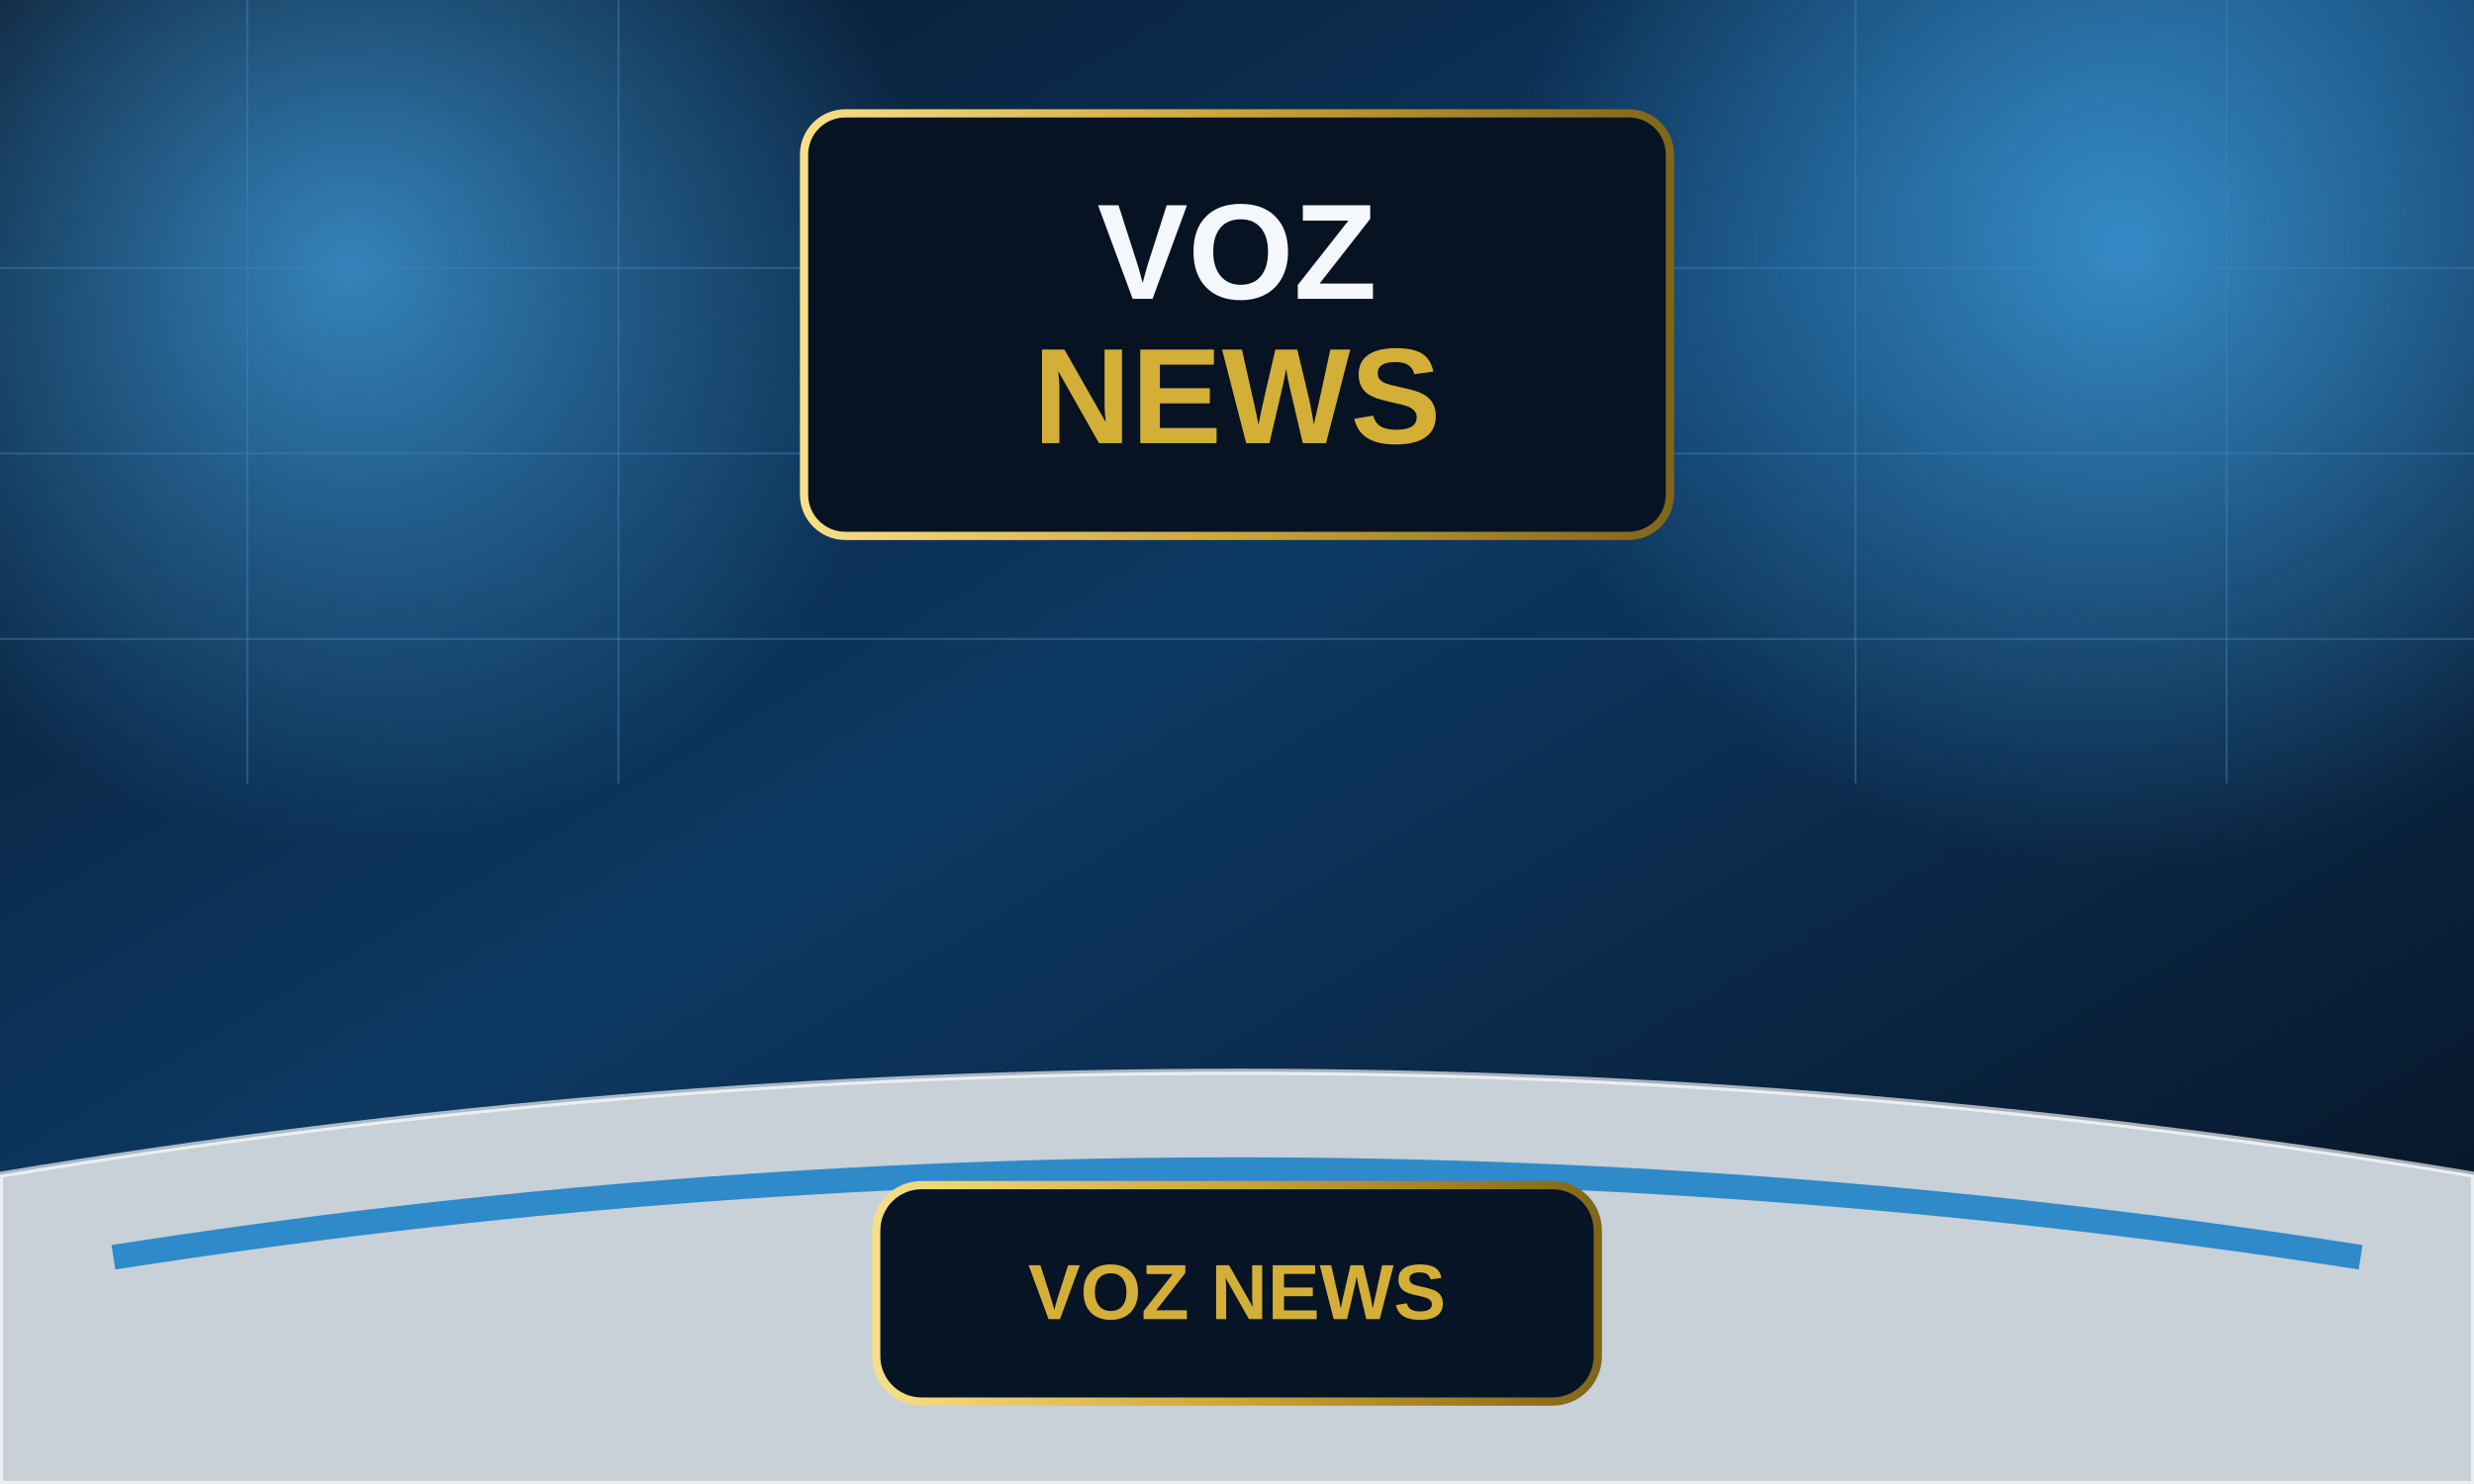
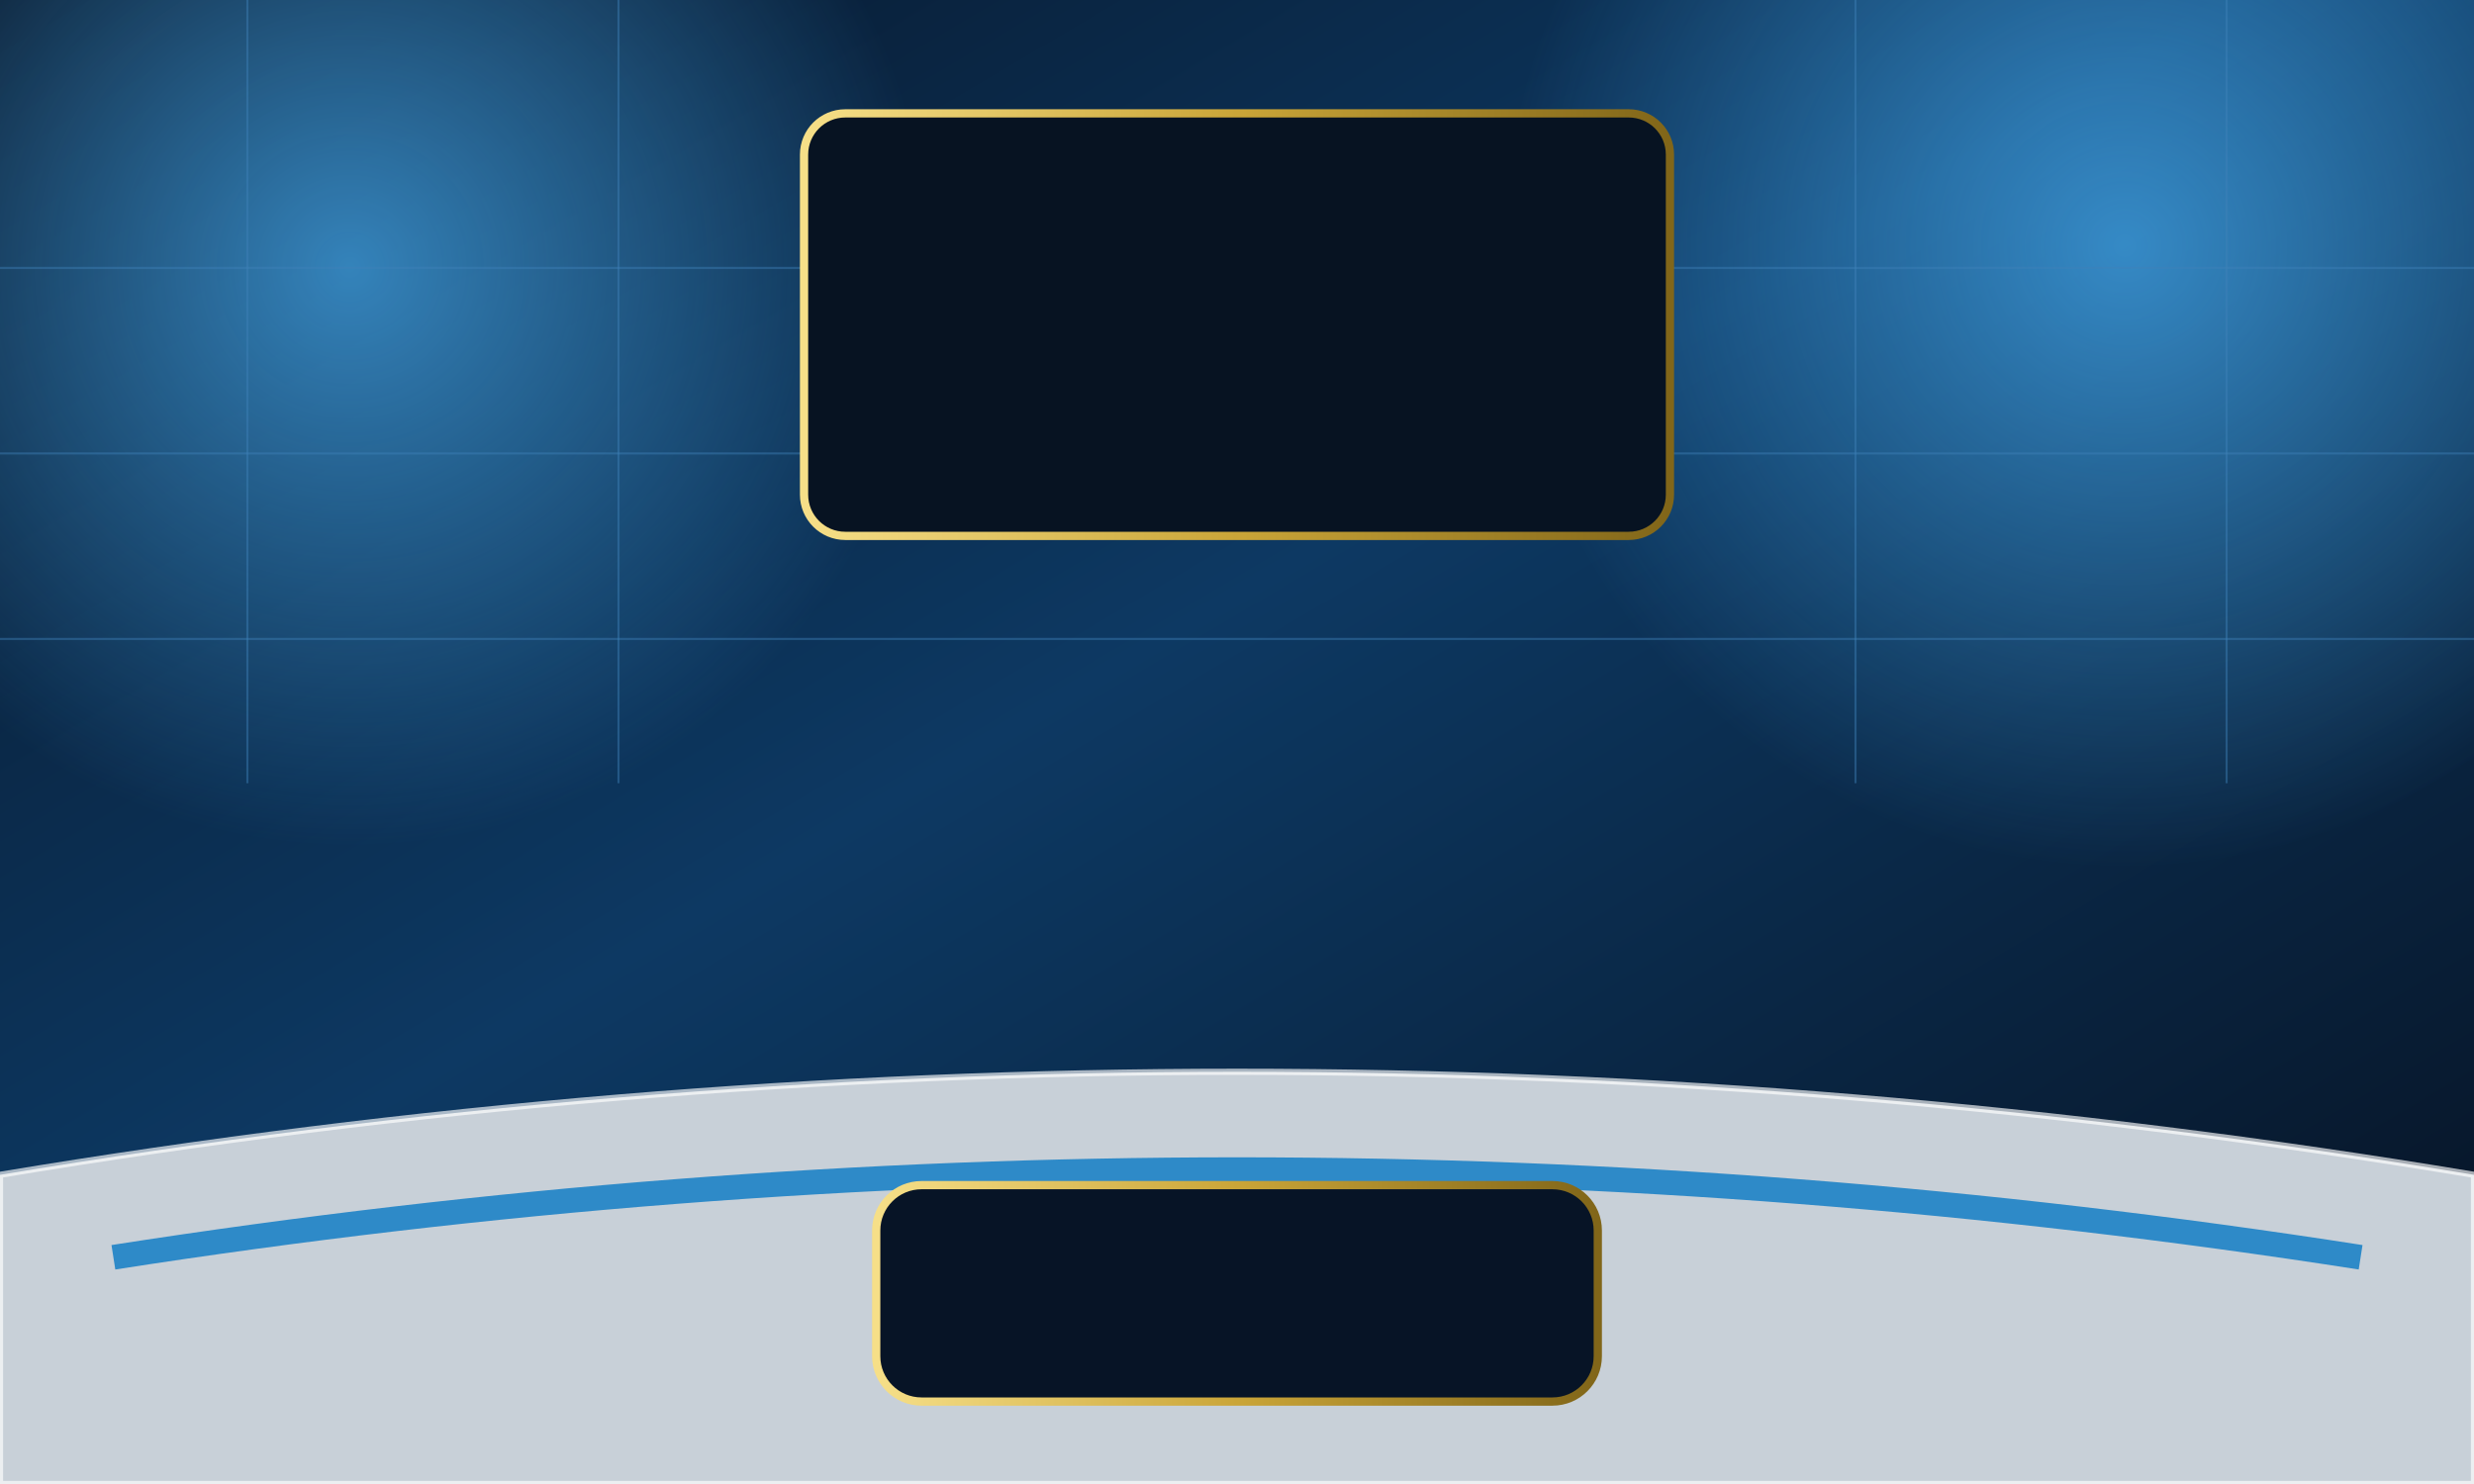
<svg xmlns="http://www.w3.org/2000/svg" viewBox="0 0 1200 720">
  <defs>
    <linearGradient id="b" x1="0" y1="0" x2="1" y2="1">
      <stop stop-color="#071426" />
      <stop offset=".45" stop-color="#0d3963" />
      <stop offset="1" stop-color="#06101f" />
    </linearGradient>
    <linearGradient id="g">
      <stop stop-color="#f6df88" />
      <stop offset=".5" stop-color="#caa538" />
      <stop offset="1" stop-color="#816619" />
    </linearGradient>
    <radialGradient id="l">
      <stop stop-color="#4cb8ff" stop-opacity=".65" />
      <stop offset="1" stop-color="#4cb8ff" stop-opacity="0" />
    </radialGradient>
  </defs>
  <rect width="1200" height="720" fill="url(#b)" />
  <circle cx="170" cy="130" r="280" fill="url(#l)" />
  <circle cx="1030" cy="120" r="300" fill="url(#l)" />
  <g fill="none" stroke="#3e82b9" stroke-opacity=".45">
    <path d="M0 130h1200M0 220h1200M0 310h1200" />
    <path d="M120 0v380M300 0v380M900 0v380M1080 0v380" />
  </g>
  <g stroke="url(#g)" fill="none">
    <path stroke-width="8" d="M0 365h1200" />
    <path stroke-width="3" d="M0 385h1200" />
  </g>
  <rect x="390" y="55" width="420" height="205" rx="20" fill="#071322" stroke="url(#g)" stroke-width="4" />
-   <text x="600" y="145" text-anchor="middle" fill="#f4f7fb" font-family="Arial" font-size="66" font-weight="900">VOZ</text>
-   <text x="600" y="215" text-anchor="middle" fill="#d4af37" font-family="Arial" font-size="66" font-weight="900">NEWS</text>
  <path d="M0 570 Q600 470 1200 570v150H0z" fill="#c8d0d8" stroke="#fff" stroke-opacity=".65" stroke-width="3" />
  <path d="M55 610 Q600 525 1145 610" fill="none" stroke="#2e8ac8" stroke-width="12" />
  <rect x="425" y="575" width="350" height="105" rx="22" fill="#071426" stroke="url(#g)" stroke-width="4" />
-   <text x="600" y="640" text-anchor="middle" fill="#d4af37" font-family="Arial" font-size="38" font-weight="900">VOZ NEWS</text>
</svg>
